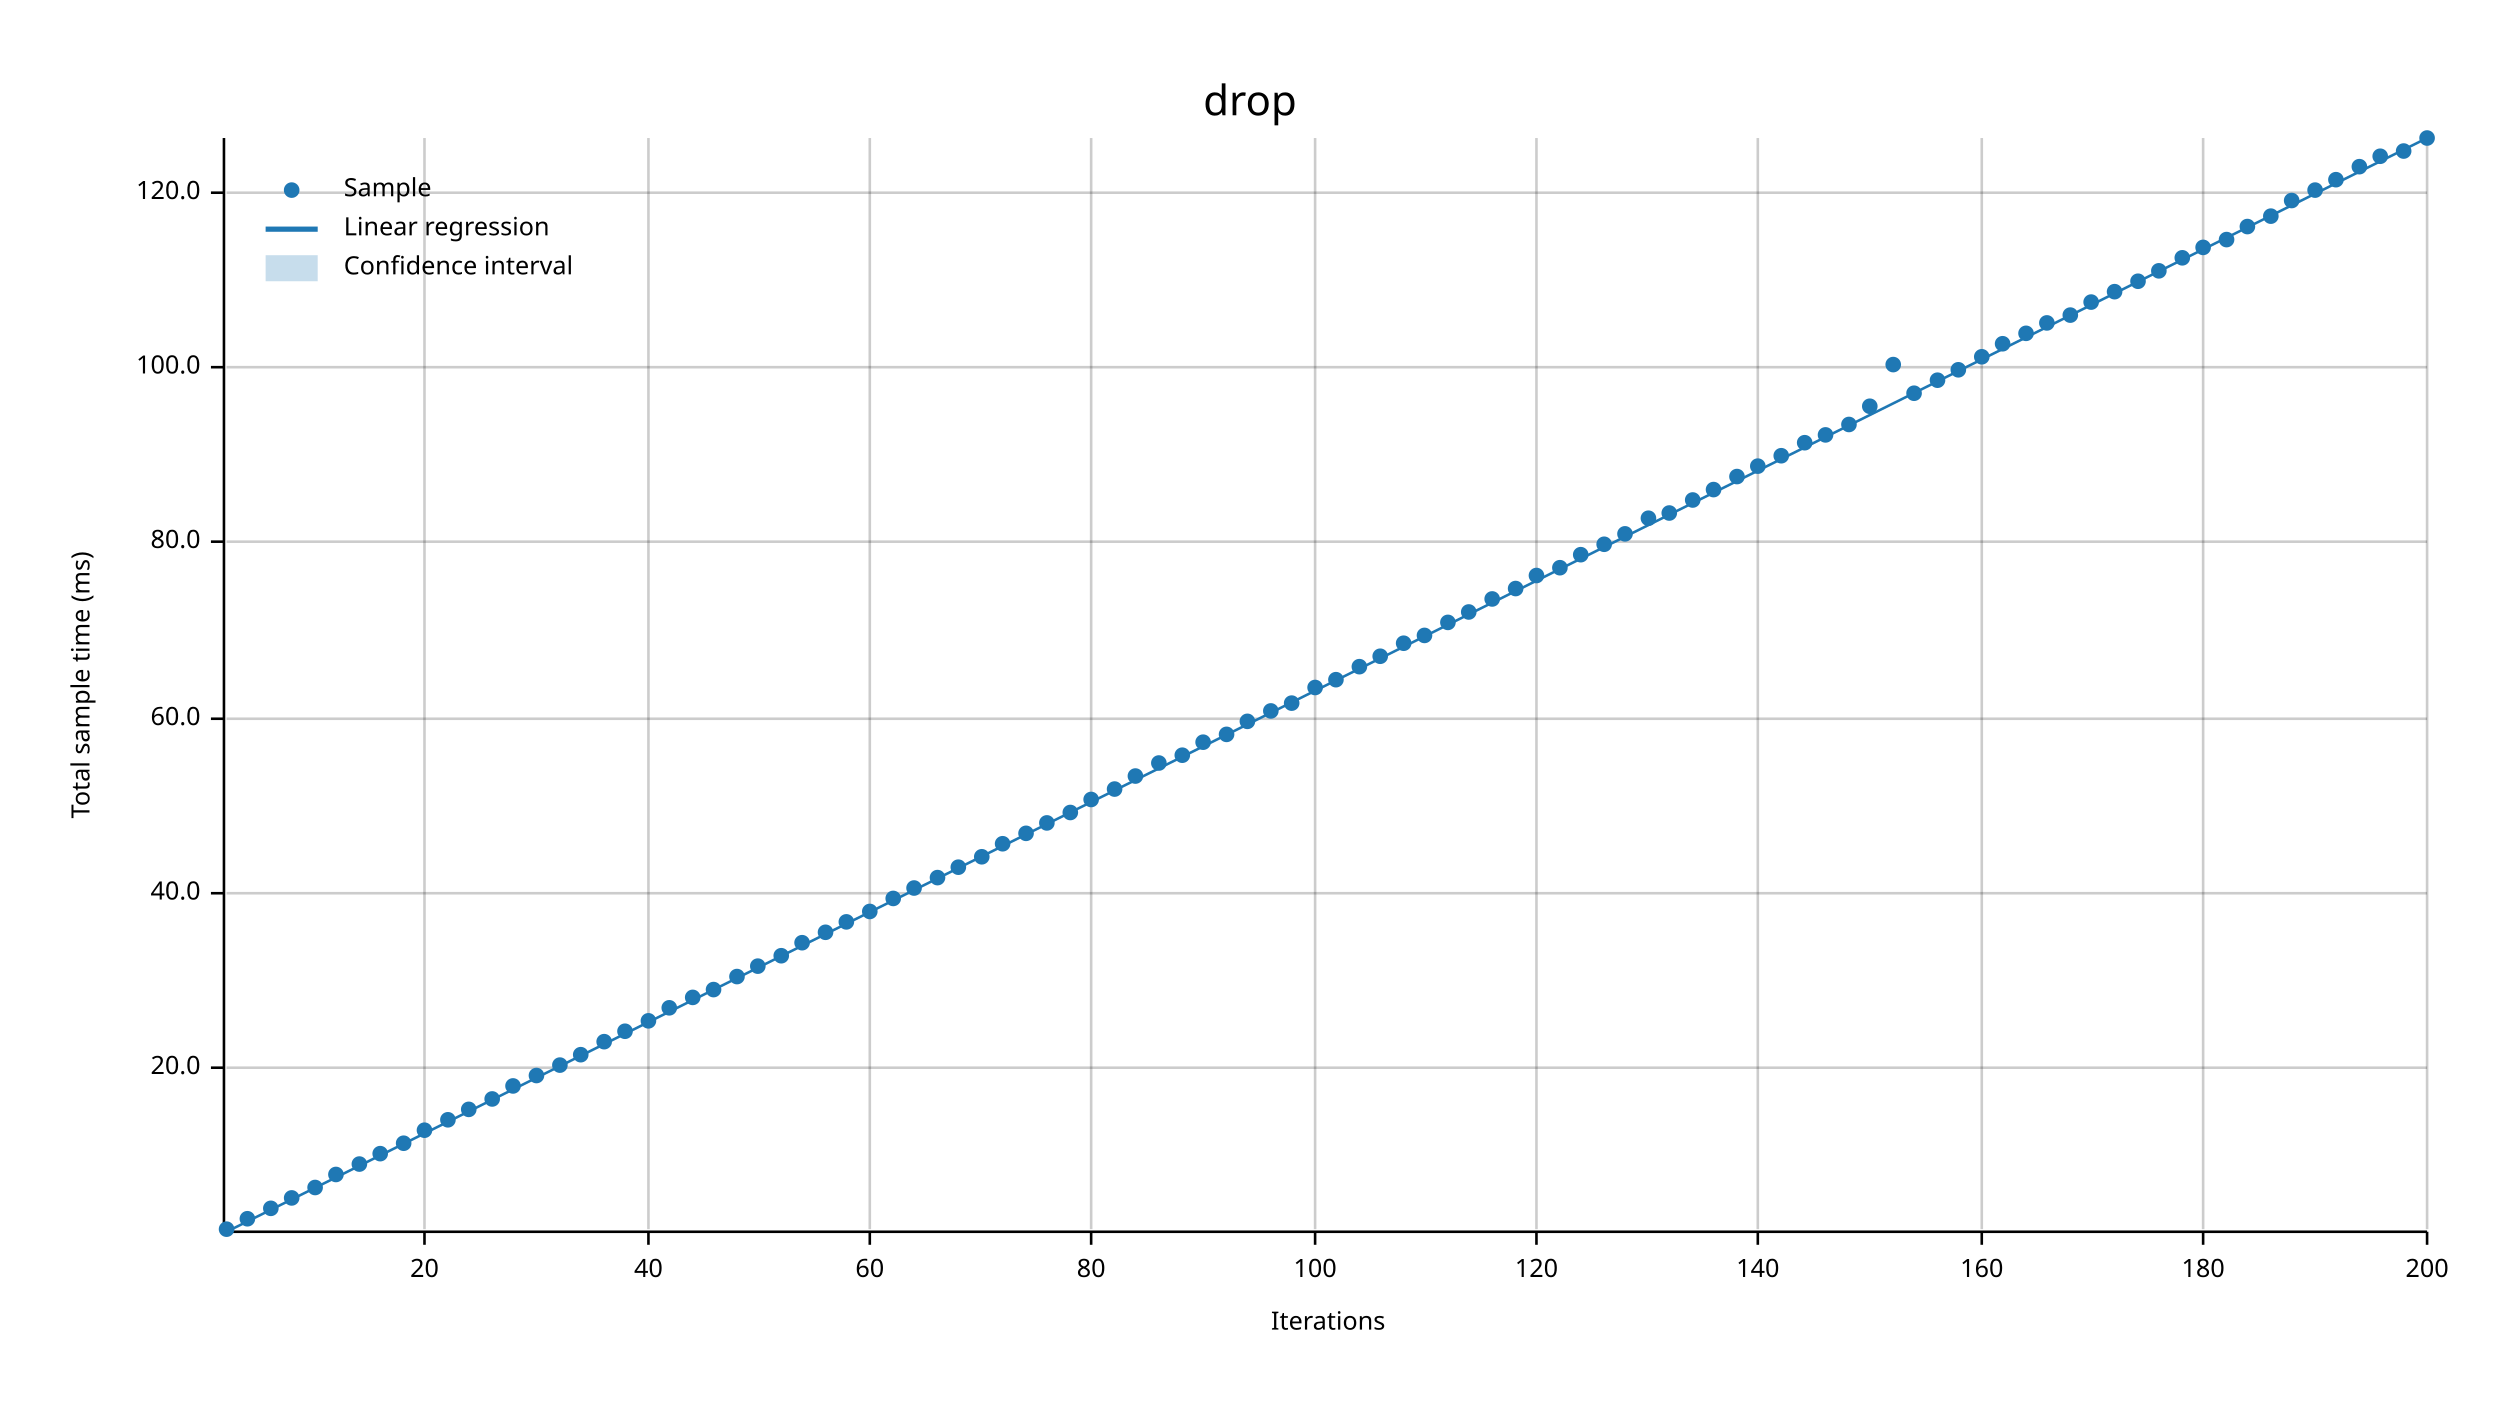
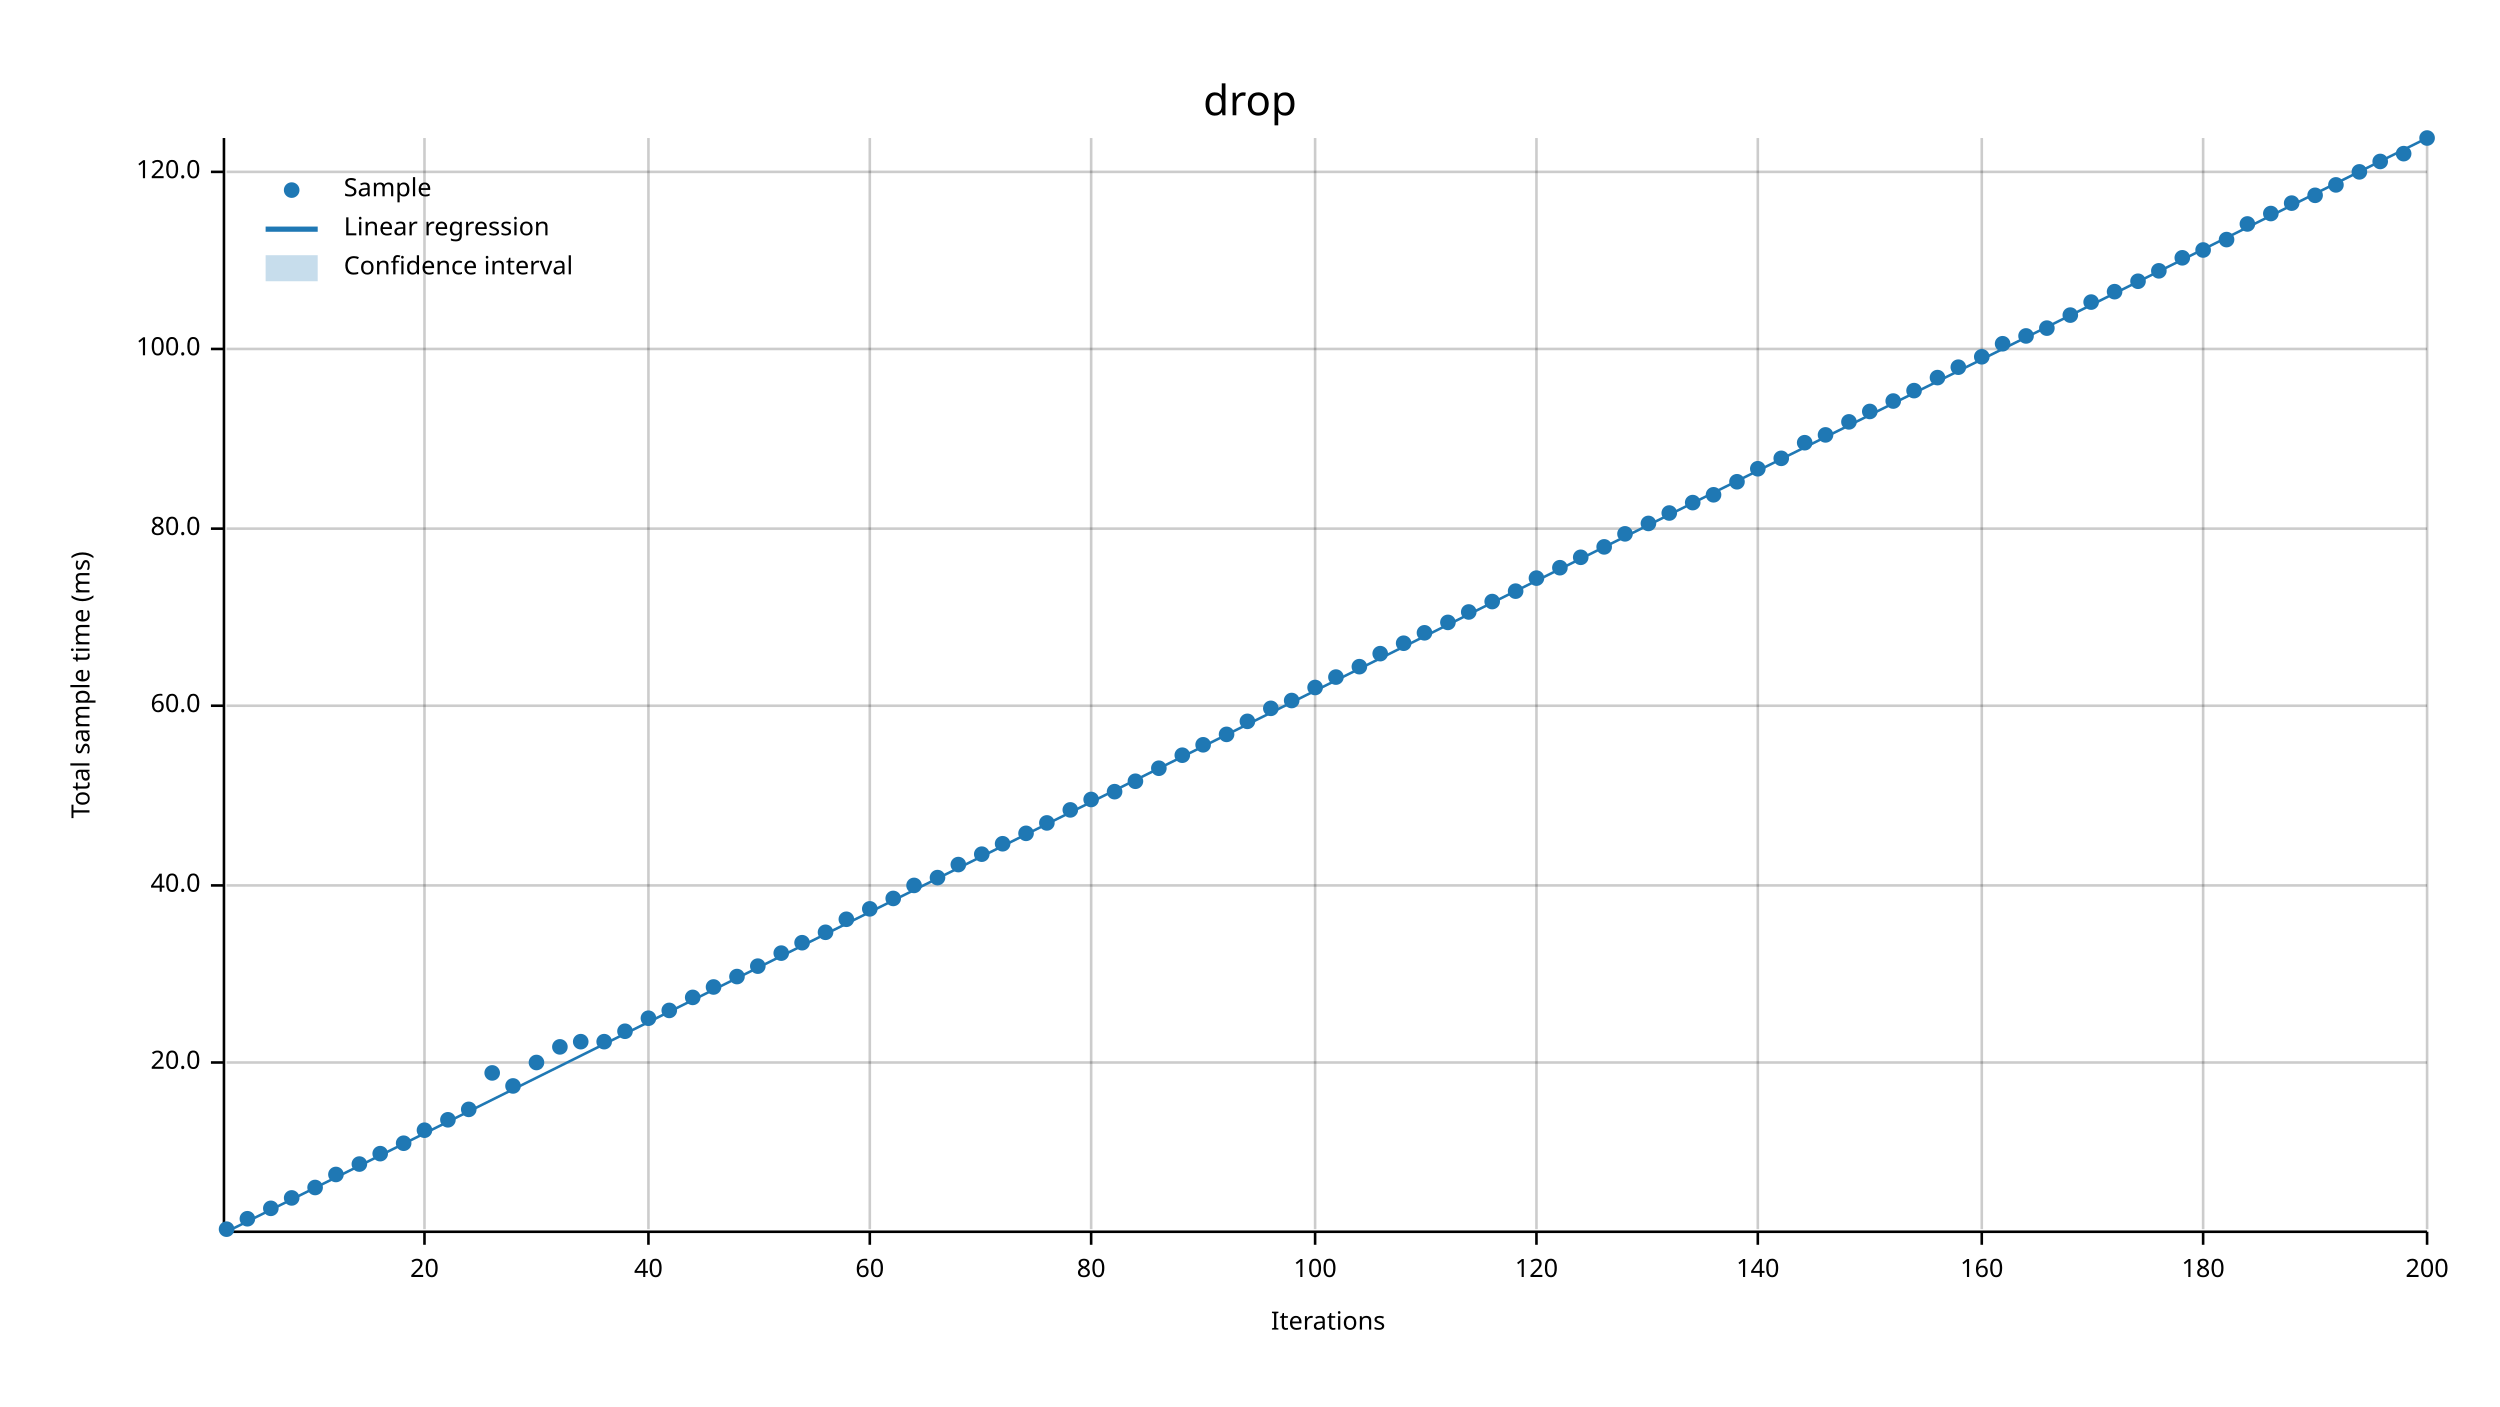
<svg xmlns="http://www.w3.org/2000/svg" width="960" height="540" viewBox="0 0 960 540">
  <text x="480" y="32" dy="0.76em" text-anchor="middle" font-family="sans-serif" font-size="16.129" opacity="1" fill="#000000">
drop
</text>
  <text x="27" y="263" dy="0.76em" text-anchor="middle" font-family="sans-serif" font-size="9.677" opacity="1" fill="#000000" transform="rotate(270, 27, 263)">
Total sample time (ms)
</text>
  <text x="510" y="513" dy="-0.5ex" text-anchor="middle" font-family="sans-serif" font-size="9.677" opacity="1" fill="#000000">
Iterations
</text>
  <line opacity="0.2" stroke="#000000" stroke-width="1" x1="163" y1="472" x2="163" y2="53" />
  <line opacity="0.2" stroke="#000000" stroke-width="1" x1="249" y1="472" x2="249" y2="53" />
  <line opacity="0.2" stroke="#000000" stroke-width="1" x1="334" y1="472" x2="334" y2="53" />
  <line opacity="0.2" stroke="#000000" stroke-width="1" x1="419" y1="472" x2="419" y2="53" />
  <line opacity="0.2" stroke="#000000" stroke-width="1" x1="505" y1="472" x2="505" y2="53" />
  <line opacity="0.2" stroke="#000000" stroke-width="1" x1="590" y1="472" x2="590" y2="53" />
  <line opacity="0.2" stroke="#000000" stroke-width="1" x1="675" y1="472" x2="675" y2="53" />
  <line opacity="0.2" stroke="#000000" stroke-width="1" x1="761" y1="472" x2="761" y2="53" />
  <line opacity="0.2" stroke="#000000" stroke-width="1" x1="846" y1="472" x2="846" y2="53" />
  <line opacity="0.2" stroke="#000000" stroke-width="1" x1="932" y1="472" x2="932" y2="53" />
-   <line opacity="0.2" stroke="#000000" stroke-width="1" x1="87" y1="410" x2="932" y2="410" />
-   <line opacity="0.2" stroke="#000000" stroke-width="1" x1="87" y1="343" x2="932" y2="343" />
-   <line opacity="0.2" stroke="#000000" stroke-width="1" x1="87" y1="276" x2="932" y2="276" />
-   <line opacity="0.2" stroke="#000000" stroke-width="1" x1="87" y1="208" x2="932" y2="208" />
-   <line opacity="0.2" stroke="#000000" stroke-width="1" x1="87" y1="141" x2="932" y2="141" />
-   <line opacity="0.2" stroke="#000000" stroke-width="1" x1="87" y1="74" x2="932" y2="74" />
+   <line opacity="0.2" stroke="#000000" stroke-width="1" x1="87" y1="408" x2="932" y2="408" />
+   <line opacity="0.2" stroke="#000000" stroke-width="1" x1="87" y1="340" x2="932" y2="340" />
+   <line opacity="0.2" stroke="#000000" stroke-width="1" x1="87" y1="271" x2="932" y2="271" />
+   <line opacity="0.2" stroke="#000000" stroke-width="1" x1="87" y1="203" x2="932" y2="203" />
+   <line opacity="0.2" stroke="#000000" stroke-width="1" x1="87" y1="134" x2="932" y2="134" />
+   <line opacity="0.2" stroke="#000000" stroke-width="1" x1="87" y1="66" x2="932" y2="66" />
  <polyline fill="none" opacity="1" stroke="#000000" stroke-width="1" points="86,53 86,472 " />
-   <text x="77" y="410" dy="0.5ex" text-anchor="end" font-family="sans-serif" font-size="9.677" opacity="1" fill="#000000">
+   <text x="77" y="408" dy="0.5ex" text-anchor="end" font-family="sans-serif" font-size="9.677" opacity="1" fill="#000000">
20.0
</text>
-   <polyline fill="none" opacity="1" stroke="#000000" stroke-width="1" points="81,410 86,410 " />
-   <text x="77" y="343" dy="0.5ex" text-anchor="end" font-family="sans-serif" font-size="9.677" opacity="1" fill="#000000">
+   <polyline fill="none" opacity="1" stroke="#000000" stroke-width="1" points="81,408 86,408 " />
+   <text x="77" y="340" dy="0.5ex" text-anchor="end" font-family="sans-serif" font-size="9.677" opacity="1" fill="#000000">
40.0
</text>
-   <polyline fill="none" opacity="1" stroke="#000000" stroke-width="1" points="81,343 86,343 " />
-   <text x="77" y="276" dy="0.5ex" text-anchor="end" font-family="sans-serif" font-size="9.677" opacity="1" fill="#000000">
+   <polyline fill="none" opacity="1" stroke="#000000" stroke-width="1" points="81,340 86,340 " />
+   <text x="77" y="271" dy="0.5ex" text-anchor="end" font-family="sans-serif" font-size="9.677" opacity="1" fill="#000000">
60.0
</text>
-   <polyline fill="none" opacity="1" stroke="#000000" stroke-width="1" points="81,276 86,276 " />
-   <text x="77" y="208" dy="0.5ex" text-anchor="end" font-family="sans-serif" font-size="9.677" opacity="1" fill="#000000">
+   <polyline fill="none" opacity="1" stroke="#000000" stroke-width="1" points="81,271 86,271 " />
+   <text x="77" y="203" dy="0.5ex" text-anchor="end" font-family="sans-serif" font-size="9.677" opacity="1" fill="#000000">
80.0
</text>
-   <polyline fill="none" opacity="1" stroke="#000000" stroke-width="1" points="81,208 86,208 " />
-   <text x="77" y="141" dy="0.5ex" text-anchor="end" font-family="sans-serif" font-size="9.677" opacity="1" fill="#000000">
+   <polyline fill="none" opacity="1" stroke="#000000" stroke-width="1" points="81,203 86,203 " />
+   <text x="77" y="134" dy="0.5ex" text-anchor="end" font-family="sans-serif" font-size="9.677" opacity="1" fill="#000000">
100.0
</text>
-   <polyline fill="none" opacity="1" stroke="#000000" stroke-width="1" points="81,141 86,141 " />
-   <text x="77" y="74" dy="0.5ex" text-anchor="end" font-family="sans-serif" font-size="9.677" opacity="1" fill="#000000">
+   <polyline fill="none" opacity="1" stroke="#000000" stroke-width="1" points="81,134 86,134 " />
+   <text x="77" y="66" dy="0.5ex" text-anchor="end" font-family="sans-serif" font-size="9.677" opacity="1" fill="#000000">
120.0
</text>
-   <polyline fill="none" opacity="1" stroke="#000000" stroke-width="1" points="81,74 86,74 " />
+   <polyline fill="none" opacity="1" stroke="#000000" stroke-width="1" points="81,66 86,66 " />
  <polyline fill="none" opacity="1" stroke="#000000" stroke-width="1" points="87,473 932,473 " />
  <text x="163" y="483" dy="0.76em" text-anchor="middle" font-family="sans-serif" font-size="9.677" opacity="1" fill="#000000">
20
</text>
  <polyline fill="none" opacity="1" stroke="#000000" stroke-width="1" points="163,473 163,478 " />
  <text x="249" y="483" dy="0.76em" text-anchor="middle" font-family="sans-serif" font-size="9.677" opacity="1" fill="#000000">
40
</text>
  <polyline fill="none" opacity="1" stroke="#000000" stroke-width="1" points="249,473 249,478 " />
  <text x="334" y="483" dy="0.76em" text-anchor="middle" font-family="sans-serif" font-size="9.677" opacity="1" fill="#000000">
60
</text>
  <polyline fill="none" opacity="1" stroke="#000000" stroke-width="1" points="334,473 334,478 " />
  <text x="419" y="483" dy="0.76em" text-anchor="middle" font-family="sans-serif" font-size="9.677" opacity="1" fill="#000000">
80
</text>
  <polyline fill="none" opacity="1" stroke="#000000" stroke-width="1" points="419,473 419,478 " />
  <text x="505" y="483" dy="0.76em" text-anchor="middle" font-family="sans-serif" font-size="9.677" opacity="1" fill="#000000">
100
</text>
  <polyline fill="none" opacity="1" stroke="#000000" stroke-width="1" points="505,473 505,478 " />
  <text x="590" y="483" dy="0.76em" text-anchor="middle" font-family="sans-serif" font-size="9.677" opacity="1" fill="#000000">
120
</text>
  <polyline fill="none" opacity="1" stroke="#000000" stroke-width="1" points="590,473 590,478 " />
  <text x="675" y="483" dy="0.76em" text-anchor="middle" font-family="sans-serif" font-size="9.677" opacity="1" fill="#000000">
140
</text>
  <polyline fill="none" opacity="1" stroke="#000000" stroke-width="1" points="675,473 675,478 " />
  <text x="761" y="483" dy="0.76em" text-anchor="middle" font-family="sans-serif" font-size="9.677" opacity="1" fill="#000000">
160
</text>
  <polyline fill="none" opacity="1" stroke="#000000" stroke-width="1" points="761,473 761,478 " />
  <text x="846" y="483" dy="0.76em" text-anchor="middle" font-family="sans-serif" font-size="9.677" opacity="1" fill="#000000">
180
</text>
  <polyline fill="none" opacity="1" stroke="#000000" stroke-width="1" points="846,473 846,478 " />
  <text x="932" y="483" dy="0.76em" text-anchor="middle" font-family="sans-serif" font-size="9.677" opacity="1" fill="#000000">
200
</text>
  <polyline fill="none" opacity="1" stroke="#000000" stroke-width="1" points="932,473 932,478 " />
  <circle cx="87" cy="472" r="3" opacity="1" fill="#1F78B4" stroke="none" stroke-width="1" />
  <circle cx="95" cy="468" r="3" opacity="1" fill="#1F78B4" stroke="none" stroke-width="1" />
  <circle cx="104" cy="464" r="3" opacity="1" fill="#1F78B4" stroke="none" stroke-width="1" />
  <circle cx="112" cy="460" r="3" opacity="1" fill="#1F78B4" stroke="none" stroke-width="1" />
  <circle cx="121" cy="456" r="3" opacity="1" fill="#1F78B4" stroke="none" stroke-width="1" />
  <circle cx="129" cy="451" r="3" opacity="1" fill="#1F78B4" stroke="none" stroke-width="1" />
  <circle cx="138" cy="447" r="3" opacity="1" fill="#1F78B4" stroke="none" stroke-width="1" />
  <circle cx="146" cy="443" r="3" opacity="1" fill="#1F78B4" stroke="none" stroke-width="1" />
  <circle cx="155" cy="439" r="3" opacity="1" fill="#1F78B4" stroke="none" stroke-width="1" />
  <circle cx="163" cy="434" r="3" opacity="1" fill="#1F78B4" stroke="none" stroke-width="1" />
  <circle cx="172" cy="430" r="3" opacity="1" fill="#1F78B4" stroke="none" stroke-width="1" />
  <circle cx="180" cy="426" r="3" opacity="1" fill="#1F78B4" stroke="none" stroke-width="1" />
-   <circle cx="189" cy="422" r="3" opacity="1" fill="#1F78B4" stroke="none" stroke-width="1" />
+   <circle cx="189" cy="412" r="3" opacity="1" fill="#1F78B4" stroke="none" stroke-width="1" />
  <circle cx="197" cy="417" r="3" opacity="1" fill="#1F78B4" stroke="none" stroke-width="1" />
-   <circle cx="206" cy="413" r="3" opacity="1" fill="#1F78B4" stroke="none" stroke-width="1" />
-   <circle cx="215" cy="409" r="3" opacity="1" fill="#1F78B4" stroke="none" stroke-width="1" />
-   <circle cx="223" cy="405" r="3" opacity="1" fill="#1F78B4" stroke="none" stroke-width="1" />
+   <circle cx="206" cy="408" r="3" opacity="1" fill="#1F78B4" stroke="none" stroke-width="1" />
+   <circle cx="215" cy="402" r="3" opacity="1" fill="#1F78B4" stroke="none" stroke-width="1" />
+   <circle cx="223" cy="400" r="3" opacity="1" fill="#1F78B4" stroke="none" stroke-width="1" />
  <circle cx="232" cy="400" r="3" opacity="1" fill="#1F78B4" stroke="none" stroke-width="1" />
  <circle cx="240" cy="396" r="3" opacity="1" fill="#1F78B4" stroke="none" stroke-width="1" />
-   <circle cx="249" cy="392" r="3" opacity="1" fill="#1F78B4" stroke="none" stroke-width="1" />
-   <circle cx="257" cy="387" r="3" opacity="1" fill="#1F78B4" stroke="none" stroke-width="1" />
+   <circle cx="249" cy="391" r="3" opacity="1" fill="#1F78B4" stroke="none" stroke-width="1" />
+   <circle cx="257" cy="388" r="3" opacity="1" fill="#1F78B4" stroke="none" stroke-width="1" />
  <circle cx="266" cy="383" r="3" opacity="1" fill="#1F78B4" stroke="none" stroke-width="1" />
-   <circle cx="274" cy="380" r="3" opacity="1" fill="#1F78B4" stroke="none" stroke-width="1" />
+   <circle cx="274" cy="379" r="3" opacity="1" fill="#1F78B4" stroke="none" stroke-width="1" />
  <circle cx="283" cy="375" r="3" opacity="1" fill="#1F78B4" stroke="none" stroke-width="1" />
  <circle cx="291" cy="371" r="3" opacity="1" fill="#1F78B4" stroke="none" stroke-width="1" />
-   <circle cx="300" cy="367" r="3" opacity="1" fill="#1F78B4" stroke="none" stroke-width="1" />
+   <circle cx="300" cy="366" r="3" opacity="1" fill="#1F78B4" stroke="none" stroke-width="1" />
  <circle cx="308" cy="362" r="3" opacity="1" fill="#1F78B4" stroke="none" stroke-width="1" />
  <circle cx="317" cy="358" r="3" opacity="1" fill="#1F78B4" stroke="none" stroke-width="1" />
-   <circle cx="325" cy="354" r="3" opacity="1" fill="#1F78B4" stroke="none" stroke-width="1" />
-   <circle cx="334" cy="350" r="3" opacity="1" fill="#1F78B4" stroke="none" stroke-width="1" />
+   <circle cx="325" cy="353" r="3" opacity="1" fill="#1F78B4" stroke="none" stroke-width="1" />
+   <circle cx="334" cy="349" r="3" opacity="1" fill="#1F78B4" stroke="none" stroke-width="1" />
  <circle cx="343" cy="345" r="3" opacity="1" fill="#1F78B4" stroke="none" stroke-width="1" />
-   <circle cx="351" cy="341" r="3" opacity="1" fill="#1F78B4" stroke="none" stroke-width="1" />
+   <circle cx="351" cy="340" r="3" opacity="1" fill="#1F78B4" stroke="none" stroke-width="1" />
  <circle cx="360" cy="337" r="3" opacity="1" fill="#1F78B4" stroke="none" stroke-width="1" />
-   <circle cx="368" cy="333" r="3" opacity="1" fill="#1F78B4" stroke="none" stroke-width="1" />
-   <circle cx="377" cy="329" r="3" opacity="1" fill="#1F78B4" stroke="none" stroke-width="1" />
+   <circle cx="368" cy="332" r="3" opacity="1" fill="#1F78B4" stroke="none" stroke-width="1" />
+   <circle cx="377" cy="328" r="3" opacity="1" fill="#1F78B4" stroke="none" stroke-width="1" />
  <circle cx="385" cy="324" r="3" opacity="1" fill="#1F78B4" stroke="none" stroke-width="1" />
  <circle cx="394" cy="320" r="3" opacity="1" fill="#1F78B4" stroke="none" stroke-width="1" />
  <circle cx="402" cy="316" r="3" opacity="1" fill="#1F78B4" stroke="none" stroke-width="1" />
-   <circle cx="411" cy="312" r="3" opacity="1" fill="#1F78B4" stroke="none" stroke-width="1" />
+   <circle cx="411" cy="311" r="3" opacity="1" fill="#1F78B4" stroke="none" stroke-width="1" />
  <circle cx="419" cy="307" r="3" opacity="1" fill="#1F78B4" stroke="none" stroke-width="1" />
-   <circle cx="428" cy="303" r="3" opacity="1" fill="#1F78B4" stroke="none" stroke-width="1" />
-   <circle cx="436" cy="298" r="3" opacity="1" fill="#1F78B4" stroke="none" stroke-width="1" />
-   <circle cx="445" cy="293" r="3" opacity="1" fill="#1F78B4" stroke="none" stroke-width="1" />
+   <circle cx="428" cy="304" r="3" opacity="1" fill="#1F78B4" stroke="none" stroke-width="1" />
+   <circle cx="436" cy="300" r="3" opacity="1" fill="#1F78B4" stroke="none" stroke-width="1" />
+   <circle cx="445" cy="295" r="3" opacity="1" fill="#1F78B4" stroke="none" stroke-width="1" />
  <circle cx="454" cy="290" r="3" opacity="1" fill="#1F78B4" stroke="none" stroke-width="1" />
-   <circle cx="462" cy="285" r="3" opacity="1" fill="#1F78B4" stroke="none" stroke-width="1" />
+   <circle cx="462" cy="286" r="3" opacity="1" fill="#1F78B4" stroke="none" stroke-width="1" />
  <circle cx="471" cy="282" r="3" opacity="1" fill="#1F78B4" stroke="none" stroke-width="1" />
  <circle cx="479" cy="277" r="3" opacity="1" fill="#1F78B4" stroke="none" stroke-width="1" />
-   <circle cx="488" cy="273" r="3" opacity="1" fill="#1F78B4" stroke="none" stroke-width="1" />
-   <circle cx="496" cy="270" r="3" opacity="1" fill="#1F78B4" stroke="none" stroke-width="1" />
+   <circle cx="488" cy="272" r="3" opacity="1" fill="#1F78B4" stroke="none" stroke-width="1" />
+   <circle cx="496" cy="269" r="3" opacity="1" fill="#1F78B4" stroke="none" stroke-width="1" />
  <circle cx="505" cy="264" r="3" opacity="1" fill="#1F78B4" stroke="none" stroke-width="1" />
-   <circle cx="513" cy="261" r="3" opacity="1" fill="#1F78B4" stroke="none" stroke-width="1" />
+   <circle cx="513" cy="260" r="3" opacity="1" fill="#1F78B4" stroke="none" stroke-width="1" />
  <circle cx="522" cy="256" r="3" opacity="1" fill="#1F78B4" stroke="none" stroke-width="1" />
-   <circle cx="530" cy="252" r="3" opacity="1" fill="#1F78B4" stroke="none" stroke-width="1" />
+   <circle cx="530" cy="251" r="3" opacity="1" fill="#1F78B4" stroke="none" stroke-width="1" />
  <circle cx="539" cy="247" r="3" opacity="1" fill="#1F78B4" stroke="none" stroke-width="1" />
-   <circle cx="547" cy="244" r="3" opacity="1" fill="#1F78B4" stroke="none" stroke-width="1" />
+   <circle cx="547" cy="243" r="3" opacity="1" fill="#1F78B4" stroke="none" stroke-width="1" />
  <circle cx="556" cy="239" r="3" opacity="1" fill="#1F78B4" stroke="none" stroke-width="1" />
  <circle cx="564" cy="235" r="3" opacity="1" fill="#1F78B4" stroke="none" stroke-width="1" />
-   <circle cx="573" cy="230" r="3" opacity="1" fill="#1F78B4" stroke="none" stroke-width="1" />
-   <circle cx="582" cy="226" r="3" opacity="1" fill="#1F78B4" stroke="none" stroke-width="1" />
-   <circle cx="590" cy="221" r="3" opacity="1" fill="#1F78B4" stroke="none" stroke-width="1" />
+   <circle cx="573" cy="231" r="3" opacity="1" fill="#1F78B4" stroke="none" stroke-width="1" />
+   <circle cx="582" cy="227" r="3" opacity="1" fill="#1F78B4" stroke="none" stroke-width="1" />
+   <circle cx="590" cy="222" r="3" opacity="1" fill="#1F78B4" stroke="none" stroke-width="1" />
  <circle cx="599" cy="218" r="3" opacity="1" fill="#1F78B4" stroke="none" stroke-width="1" />
-   <circle cx="607" cy="213" r="3" opacity="1" fill="#1F78B4" stroke="none" stroke-width="1" />
-   <circle cx="616" cy="209" r="3" opacity="1" fill="#1F78B4" stroke="none" stroke-width="1" />
+   <circle cx="607" cy="214" r="3" opacity="1" fill="#1F78B4" stroke="none" stroke-width="1" />
+   <circle cx="616" cy="210" r="3" opacity="1" fill="#1F78B4" stroke="none" stroke-width="1" />
  <circle cx="624" cy="205" r="3" opacity="1" fill="#1F78B4" stroke="none" stroke-width="1" />
-   <circle cx="633" cy="199" r="3" opacity="1" fill="#1F78B4" stroke="none" stroke-width="1" />
+   <circle cx="633" cy="201" r="3" opacity="1" fill="#1F78B4" stroke="none" stroke-width="1" />
  <circle cx="641" cy="197" r="3" opacity="1" fill="#1F78B4" stroke="none" stroke-width="1" />
-   <circle cx="650" cy="192" r="3" opacity="1" fill="#1F78B4" stroke="none" stroke-width="1" />
-   <circle cx="658" cy="188" r="3" opacity="1" fill="#1F78B4" stroke="none" stroke-width="1" />
-   <circle cx="667" cy="183" r="3" opacity="1" fill="#1F78B4" stroke="none" stroke-width="1" />
-   <circle cx="675" cy="179" r="3" opacity="1" fill="#1F78B4" stroke="none" stroke-width="1" />
-   <circle cx="684" cy="175" r="3" opacity="1" fill="#1F78B4" stroke="none" stroke-width="1" />
+   <circle cx="650" cy="193" r="3" opacity="1" fill="#1F78B4" stroke="none" stroke-width="1" />
+   <circle cx="658" cy="190" r="3" opacity="1" fill="#1F78B4" stroke="none" stroke-width="1" />
+   <circle cx="667" cy="185" r="3" opacity="1" fill="#1F78B4" stroke="none" stroke-width="1" />
+   <circle cx="675" cy="180" r="3" opacity="1" fill="#1F78B4" stroke="none" stroke-width="1" />
+   <circle cx="684" cy="176" r="3" opacity="1" fill="#1F78B4" stroke="none" stroke-width="1" />
  <circle cx="693" cy="170" r="3" opacity="1" fill="#1F78B4" stroke="none" stroke-width="1" />
  <circle cx="701" cy="167" r="3" opacity="1" fill="#1F78B4" stroke="none" stroke-width="1" />
-   <circle cx="710" cy="163" r="3" opacity="1" fill="#1F78B4" stroke="none" stroke-width="1" />
-   <circle cx="718" cy="156" r="3" opacity="1" fill="#1F78B4" stroke="none" stroke-width="1" />
-   <circle cx="727" cy="140" r="3" opacity="1" fill="#1F78B4" stroke="none" stroke-width="1" />
-   <circle cx="735" cy="151" r="3" opacity="1" fill="#1F78B4" stroke="none" stroke-width="1" />
-   <circle cx="744" cy="146" r="3" opacity="1" fill="#1F78B4" stroke="none" stroke-width="1" />
-   <circle cx="752" cy="142" r="3" opacity="1" fill="#1F78B4" stroke="none" stroke-width="1" />
+   <circle cx="710" cy="162" r="3" opacity="1" fill="#1F78B4" stroke="none" stroke-width="1" />
+   <circle cx="718" cy="158" r="3" opacity="1" fill="#1F78B4" stroke="none" stroke-width="1" />
+   <circle cx="727" cy="154" r="3" opacity="1" fill="#1F78B4" stroke="none" stroke-width="1" />
+   <circle cx="735" cy="150" r="3" opacity="1" fill="#1F78B4" stroke="none" stroke-width="1" />
+   <circle cx="744" cy="145" r="3" opacity="1" fill="#1F78B4" stroke="none" stroke-width="1" />
+   <circle cx="752" cy="141" r="3" opacity="1" fill="#1F78B4" stroke="none" stroke-width="1" />
  <circle cx="761" cy="137" r="3" opacity="1" fill="#1F78B4" stroke="none" stroke-width="1" />
  <circle cx="769" cy="132" r="3" opacity="1" fill="#1F78B4" stroke="none" stroke-width="1" />
-   <circle cx="778" cy="128" r="3" opacity="1" fill="#1F78B4" stroke="none" stroke-width="1" />
-   <circle cx="786" cy="124" r="3" opacity="1" fill="#1F78B4" stroke="none" stroke-width="1" />
+   <circle cx="778" cy="129" r="3" opacity="1" fill="#1F78B4" stroke="none" stroke-width="1" />
+   <circle cx="786" cy="126" r="3" opacity="1" fill="#1F78B4" stroke="none" stroke-width="1" />
  <circle cx="795" cy="121" r="3" opacity="1" fill="#1F78B4" stroke="none" stroke-width="1" />
  <circle cx="803" cy="116" r="3" opacity="1" fill="#1F78B4" stroke="none" stroke-width="1" />
  <circle cx="812" cy="112" r="3" opacity="1" fill="#1F78B4" stroke="none" stroke-width="1" />
  <circle cx="821" cy="108" r="3" opacity="1" fill="#1F78B4" stroke="none" stroke-width="1" />
  <circle cx="829" cy="104" r="3" opacity="1" fill="#1F78B4" stroke="none" stroke-width="1" />
  <circle cx="838" cy="99" r="3" opacity="1" fill="#1F78B4" stroke="none" stroke-width="1" />
-   <circle cx="846" cy="95" r="3" opacity="1" fill="#1F78B4" stroke="none" stroke-width="1" />
+   <circle cx="846" cy="96" r="3" opacity="1" fill="#1F78B4" stroke="none" stroke-width="1" />
  <circle cx="855" cy="92" r="3" opacity="1" fill="#1F78B4" stroke="none" stroke-width="1" />
-   <circle cx="863" cy="87" r="3" opacity="1" fill="#1F78B4" stroke="none" stroke-width="1" />
-   <circle cx="872" cy="83" r="3" opacity="1" fill="#1F78B4" stroke="none" stroke-width="1" />
-   <circle cx="880" cy="77" r="3" opacity="1" fill="#1F78B4" stroke="none" stroke-width="1" />
-   <circle cx="889" cy="73" r="3" opacity="1" fill="#1F78B4" stroke="none" stroke-width="1" />
-   <circle cx="897" cy="69" r="3" opacity="1" fill="#1F78B4" stroke="none" stroke-width="1" />
-   <circle cx="906" cy="64" r="3" opacity="1" fill="#1F78B4" stroke="none" stroke-width="1" />
-   <circle cx="914" cy="60" r="3" opacity="1" fill="#1F78B4" stroke="none" stroke-width="1" />
-   <circle cx="923" cy="58" r="3" opacity="1" fill="#1F78B4" stroke="none" stroke-width="1" />
+   <circle cx="863" cy="86" r="3" opacity="1" fill="#1F78B4" stroke="none" stroke-width="1" />
+   <circle cx="872" cy="82" r="3" opacity="1" fill="#1F78B4" stroke="none" stroke-width="1" />
+   <circle cx="880" cy="78" r="3" opacity="1" fill="#1F78B4" stroke="none" stroke-width="1" />
+   <circle cx="889" cy="75" r="3" opacity="1" fill="#1F78B4" stroke="none" stroke-width="1" />
+   <circle cx="897" cy="71" r="3" opacity="1" fill="#1F78B4" stroke="none" stroke-width="1" />
+   <circle cx="906" cy="66" r="3" opacity="1" fill="#1F78B4" stroke="none" stroke-width="1" />
+   <circle cx="914" cy="62" r="3" opacity="1" fill="#1F78B4" stroke="none" stroke-width="1" />
+   <circle cx="923" cy="59" r="3" opacity="1" fill="#1F78B4" stroke="none" stroke-width="1" />
  <circle cx="932" cy="53" r="3" opacity="1" fill="#1F78B4" stroke="none" stroke-width="1" />
  <polyline fill="none" opacity="1" stroke="#1F78B4" stroke-width="1" points="87,473 932,53 " />
  <polygon opacity="0.25" fill="#1F78B4" points="87,473 932,53 932,53 " />
  <text x="132" y="68" dy="0.76em" text-anchor="start" font-family="sans-serif" font-size="9.677" opacity="1" fill="#000000">
Sample
</text>
  <text x="132" y="83" dy="0.76em" text-anchor="start" font-family="sans-serif" font-size="9.677" opacity="1" fill="#000000">
Linear regression
</text>
  <text x="132" y="98" dy="0.76em" text-anchor="start" font-family="sans-serif" font-size="9.677" opacity="1" fill="#000000">
Confidence interval
</text>
  <circle cx="112" cy="73" r="3" opacity="1" fill="#1F78B4" stroke="none" stroke-width="1" />
  <polyline fill="none" opacity="1" stroke="#1F78B4" stroke-width="2" points="102,88 122,88 " />
  <rect x="102" y="98" width="20" height="10" opacity="0.25" fill="#1F78B4" stroke="none" />
</svg>
